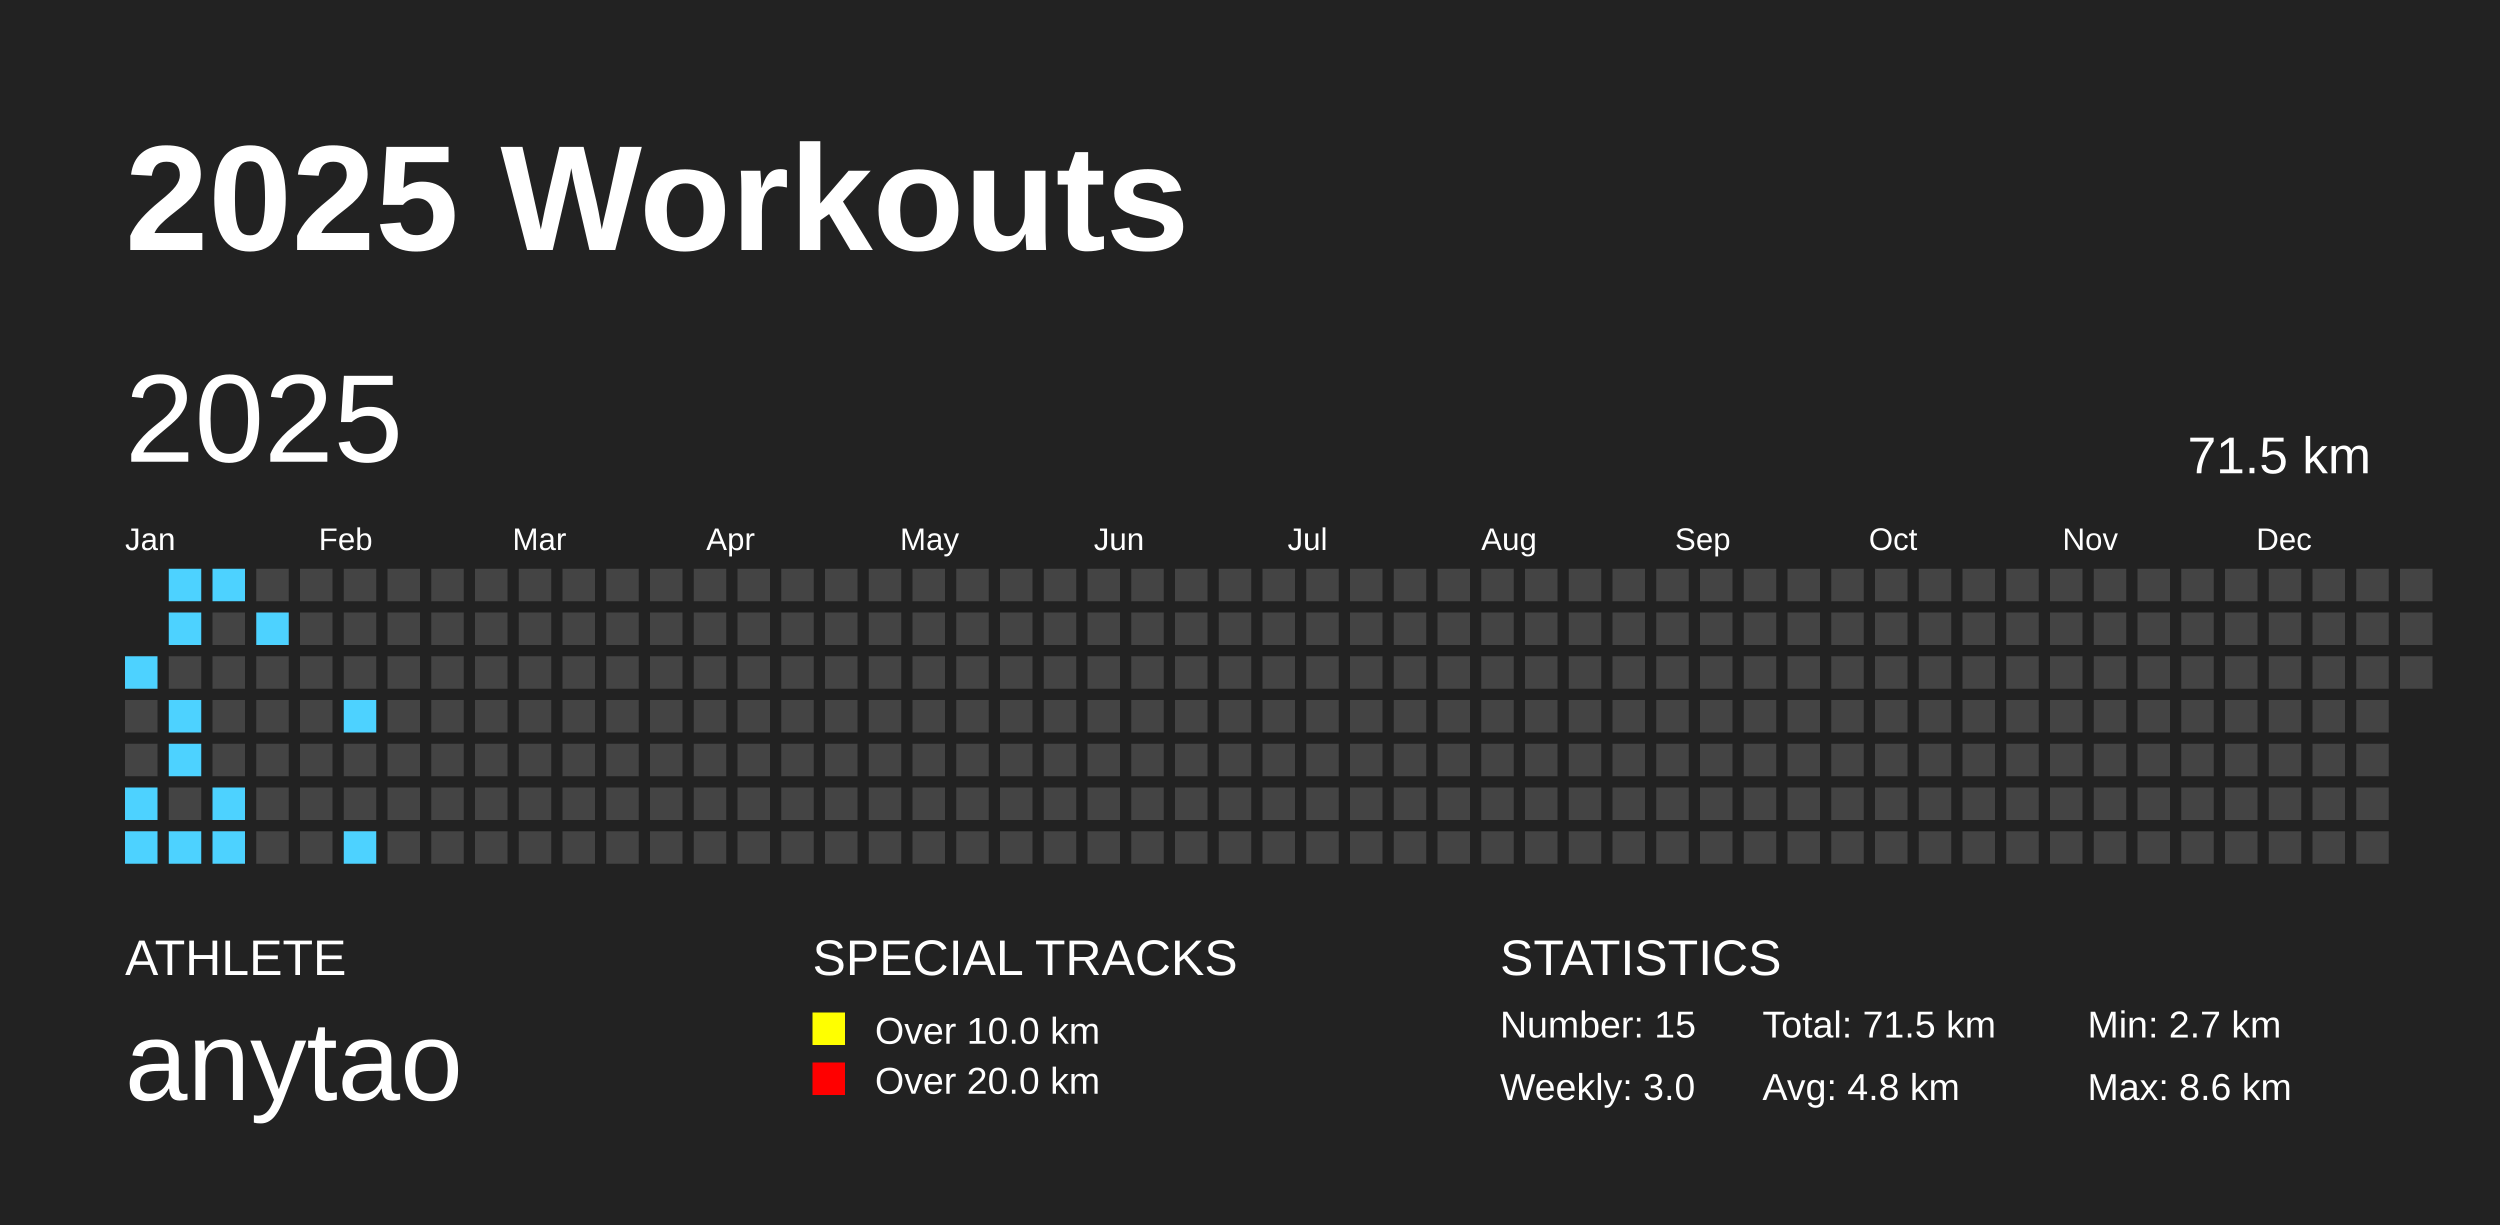
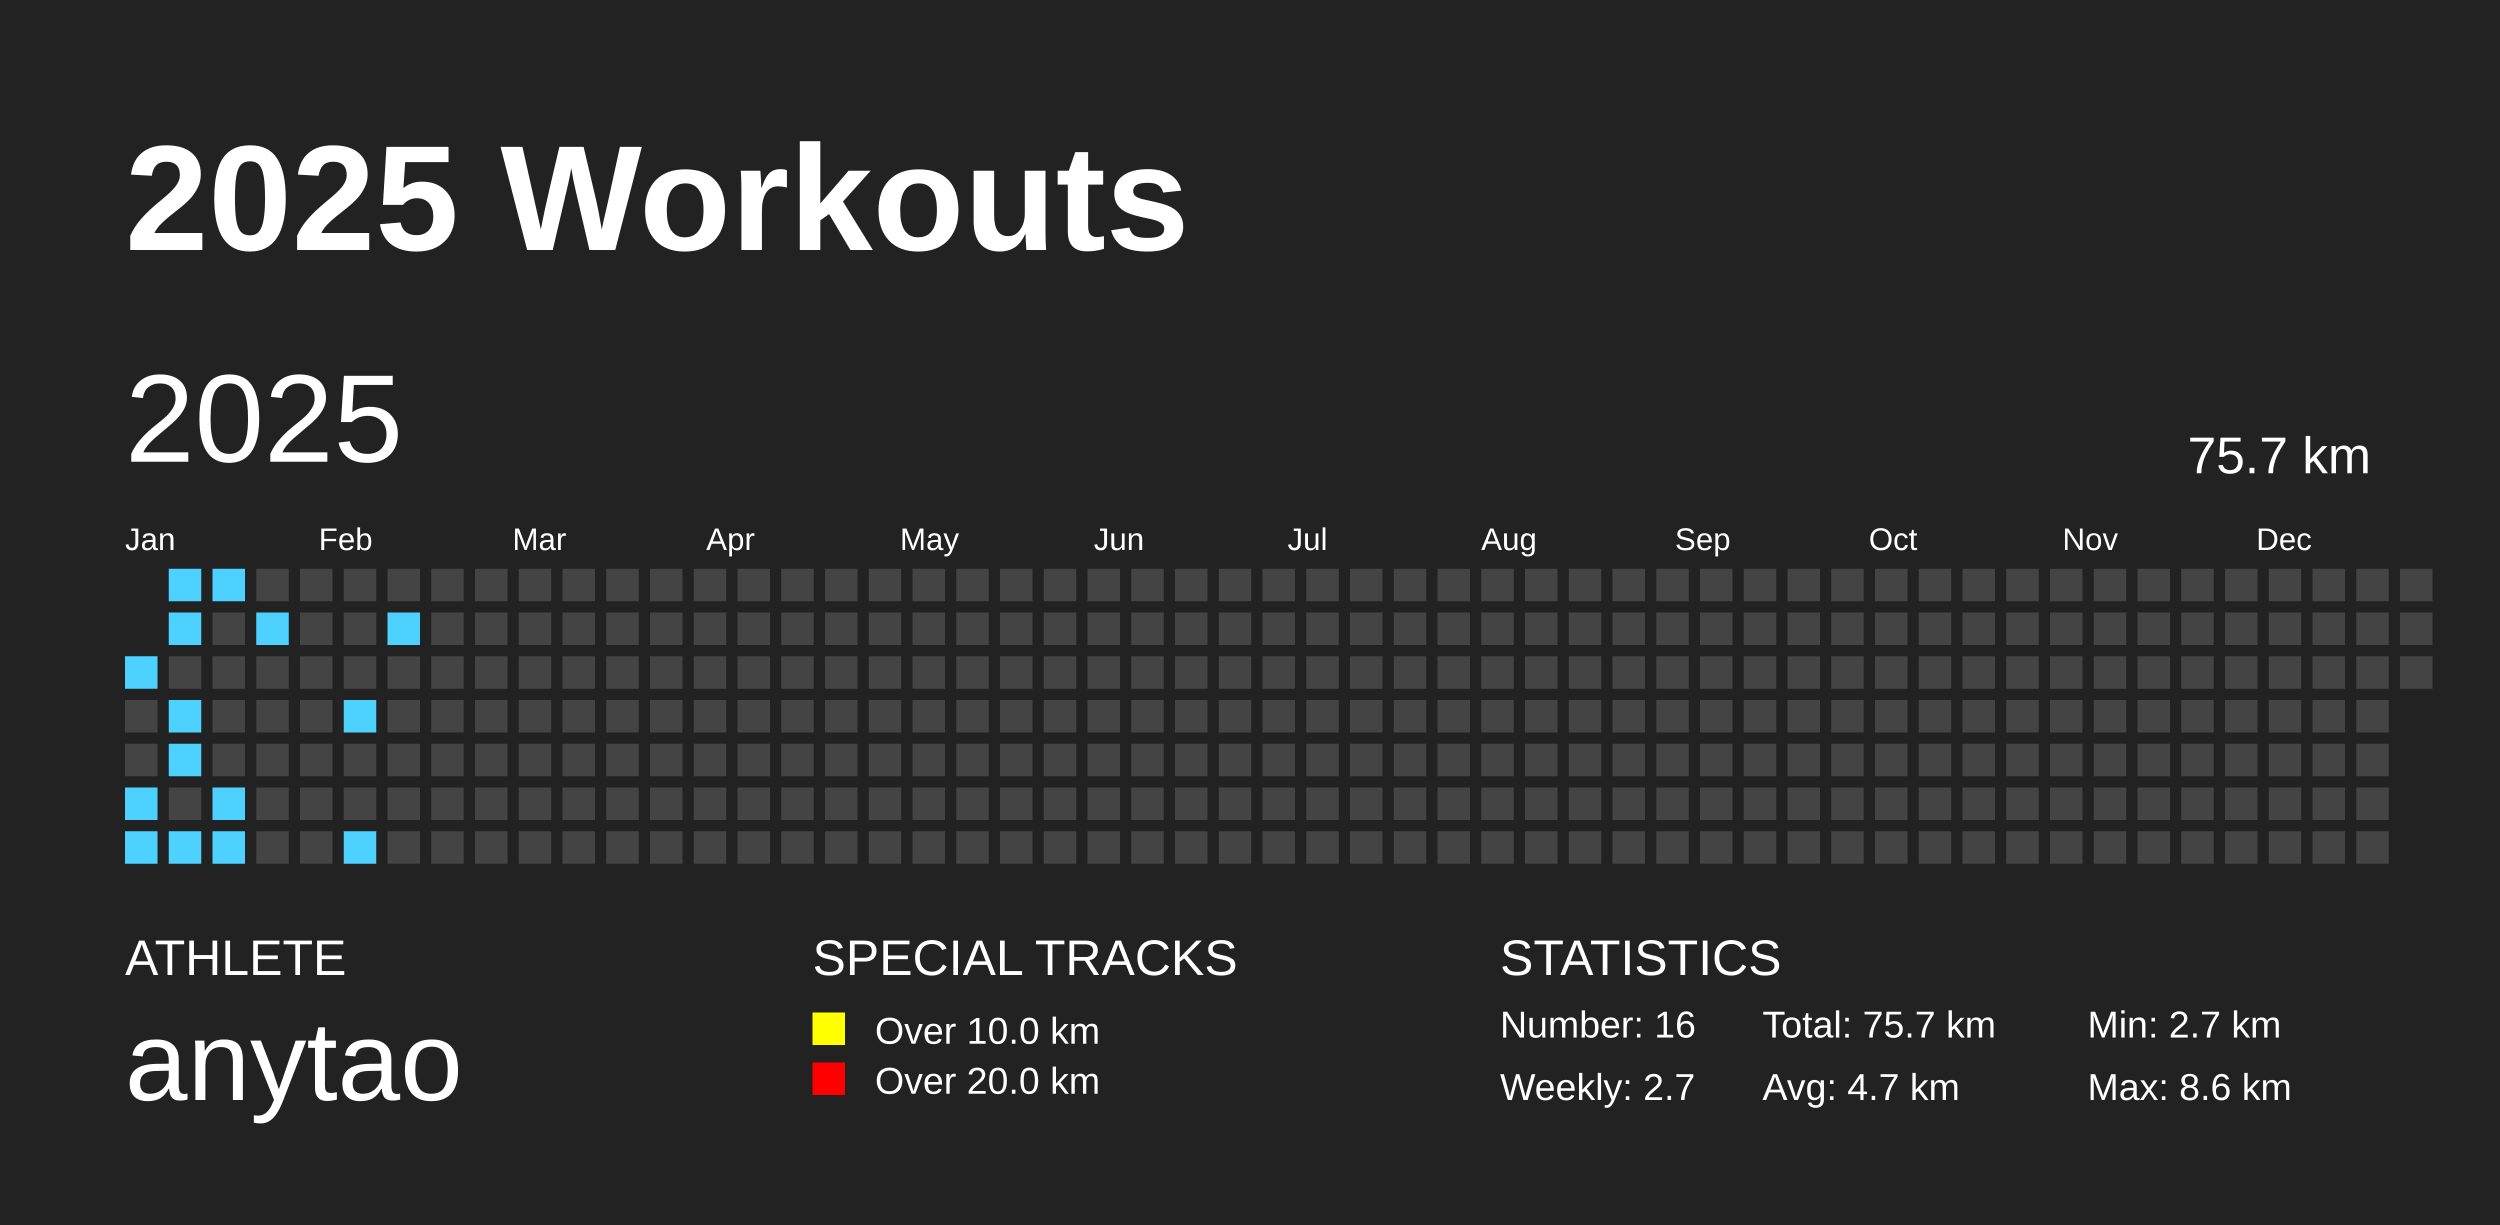
<svg xmlns="http://www.w3.org/2000/svg" baseProfile="full" height="98mm" version="1.1" viewBox="0,0,200,98" width="200mm">
  <defs />
  <rect fill="#222222" height="98" width="200" x="0" y="0" />
  <text fill="#FFFFFF" style="font-size:12px; font-family:Arial; font-weight:bold;" x="10" y="20">2025 Workouts</text>
  <text fill="#FFFFFF" style="font-size:4px; font-family:Arial" x="10" y="78">ATHLETE</text>
  <text fill="#FFFFFF" style="font-size:9px; font-family:Arial" x="10" y="88">anytao</text>
  <text fill="#FFFFFF" style="font-size:4px; font-family:Arial" x="65" y="78">SPECIAL TRACKS</text>
  <rect fill="yellow" height="2.6" width="2.6" x="65" y="81" />
  <text fill="#FFFFFF" style="font-size:3px; font-family:Arial" x="70" y="83.5">Over 10.0 km</text>
  <rect fill="red" height="2.6" width="2.6" x="65" y="85" />
  <text fill="#FFFFFF" style="font-size:3px; font-family:Arial" x="70" y="87.5">Over 20.0 km</text>
  <text fill="#FFFFFF" style="font-size:4px; font-family:Arial" x="120" y="78">STATISTICS</text>
-   <text fill="#FFFFFF" style="font-size:3px; font-family:Arial" x="120" y="83">Number: 15</text>
-   <text fill="#FFFFFF" style="font-size:3px; font-family:Arial" x="120" y="88">Weekly: 3.0</text>
-   <text fill="#FFFFFF" style="font-size:3px; font-family:Arial" x="141" y="83">Total: 71.5 km</text>
-   <text fill="#FFFFFF" style="font-size:3px; font-family:Arial" x="141" y="88">Avg: 4.8 km</text>
+   <text fill="#FFFFFF" style="font-size:3px; font-family:Arial" x="120" y="83">Number: 16</text>
+   <text fill="#FFFFFF" style="font-size:3px; font-family:Arial" x="120" y="88">Weekly: 2.7</text>
+   <text fill="#FFFFFF" style="font-size:3px; font-family:Arial" x="141" y="83">Total: 75.7 km</text>
+   <text fill="#FFFFFF" style="font-size:3px; font-family:Arial" x="141" y="88">Avg: 4.7 km</text>
  <text fill="#FFFFFF" style="font-size:3px; font-family:Arial" x="167" y="83">Min: 2.7 km</text>
  <text fill="#FFFFFF" style="font-size:3px; font-family:Arial" x="167" y="88">Max: 8.6 km</text>
  <text dominant-baseline="hanging" fill="#FFFFFF" style="font-size:10.0px; font-family:Arial;" x="10" y="30">2025</text>
-   <text dominant-baseline="hanging" fill="#FFFFFF" style="font-size:4.125px; font-family:Arial;" x="175" y="35">71.5 km</text>
+   <text dominant-baseline="hanging" fill="#FFFFFF" style="font-size:4.125px; font-family:Arial;" x="175" y="35">75.7 km</text>
  <text fill="#FFFFFF" style="font-size:2.5px; font-family:Arial" x="10.0" y="44">Jan</text>
  <text fill="#FFFFFF" style="font-size:2.5px; font-family:Arial" x="25.5" y="44">Feb</text>
  <text fill="#FFFFFF" style="font-size:2.5px; font-family:Arial" x="41.0" y="44">Mar</text>
  <text fill="#FFFFFF" style="font-size:2.5px; font-family:Arial" x="56.5" y="44">Apr</text>
  <text fill="#FFFFFF" style="font-size:2.5px; font-family:Arial" x="72.0" y="44">May</text>
  <text fill="#FFFFFF" style="font-size:2.5px; font-family:Arial" x="87.5" y="44">Jun</text>
  <text fill="#FFFFFF" style="font-size:2.5px; font-family:Arial" x="103.0" y="44">Jul</text>
  <text fill="#FFFFFF" style="font-size:2.5px; font-family:Arial" x="118.5" y="44">Aug</text>
  <text fill="#FFFFFF" style="font-size:2.5px; font-family:Arial" x="134.0" y="44">Sep</text>
  <text fill="#FFFFFF" style="font-size:2.5px; font-family:Arial" x="149.5" y="44">Oct</text>
  <text fill="#FFFFFF" style="font-size:2.5px; font-family:Arial" x="165.0" y="44">Nov</text>
  <text fill="#FFFFFF" style="font-size:2.5px; font-family:Arial" x="180.5" y="44">Dec</text>
  <rect fill="#4DD2FF" height="2.6" width="2.6" x="10.0" y="52.5" />
  <rect fill="#444444" height="2.6" width="2.6" x="10.0" y="56.0" />
  <rect fill="#444444" height="2.6" width="2.6" x="10.0" y="59.5" />
  <rect fill="#4DD2FF" height="2.6" width="2.6" x="10.0" y="63.0" />
  <rect fill="#4DD2FF" height="2.6" width="2.6" x="10.0" y="66.5" />
  <rect fill="#4DD2FF" height="2.6" width="2.6" x="13.5" y="45.5" />
  <rect fill="#4DD2FF" height="2.6" width="2.6" x="13.5" y="49.0" />
  <rect fill="#444444" height="2.6" width="2.6" x="13.5" y="52.5" />
  <rect fill="#4DD2FF" height="2.6" width="2.6" x="13.5" y="56.0" />
  <rect fill="#4DD2FF" height="2.6" width="2.6" x="13.5" y="59.5" />
  <rect fill="#444444" height="2.6" width="2.6" x="13.5" y="63.0" />
  <rect fill="#4DD2FF" height="2.6" width="2.6" x="13.5" y="66.5" />
  <rect fill="#4DD2FF" height="2.6" width="2.6" x="17.0" y="45.5" />
  <rect fill="#444444" height="2.6" width="2.6" x="17.0" y="49.0" />
  <rect fill="#444444" height="2.6" width="2.6" x="17.0" y="52.5" />
  <rect fill="#444444" height="2.6" width="2.6" x="17.0" y="56.0" />
  <rect fill="#444444" height="2.6" width="2.6" x="17.0" y="59.5" />
  <rect fill="#4DD2FF" height="2.6" width="2.6" x="17.0" y="63.0" />
  <rect fill="#4DD2FF" height="2.6" width="2.6" x="17.0" y="66.5" />
  <rect fill="#444444" height="2.6" width="2.6" x="20.5" y="45.5" />
  <rect fill="#4DD2FF" height="2.6" width="2.6" x="20.5" y="49.0" />
  <rect fill="#444444" height="2.6" width="2.6" x="20.5" y="52.5" />
  <rect fill="#444444" height="2.6" width="2.6" x="20.5" y="56.0" />
  <rect fill="#444444" height="2.6" width="2.6" x="20.5" y="59.5" />
  <rect fill="#444444" height="2.6" width="2.6" x="20.5" y="63.0" />
  <rect fill="#444444" height="2.6" width="2.6" x="20.5" y="66.5" />
  <rect fill="#444444" height="2.6" width="2.6" x="24.0" y="45.5" />
  <rect fill="#444444" height="2.6" width="2.6" x="24.0" y="49.0" />
  <rect fill="#444444" height="2.6" width="2.6" x="24.0" y="52.5" />
  <rect fill="#444444" height="2.6" width="2.6" x="24.0" y="56.0" />
  <rect fill="#444444" height="2.6" width="2.6" x="24.0" y="59.5" />
  <rect fill="#444444" height="2.6" width="2.6" x="24.0" y="63.0" />
  <rect fill="#444444" height="2.6" width="2.6" x="24.0" y="66.5" />
  <rect fill="#444444" height="2.6" width="2.6" x="27.5" y="45.5" />
  <rect fill="#444444" height="2.6" width="2.6" x="27.5" y="49.0" />
  <rect fill="#444444" height="2.6" width="2.6" x="27.5" y="52.5" />
  <rect fill="#4DD2FF" height="2.6" width="2.6" x="27.5" y="56.0" />
  <rect fill="#444444" height="2.6" width="2.6" x="27.5" y="59.5" />
  <rect fill="#444444" height="2.6" width="2.6" x="27.5" y="63.0" />
  <rect fill="#4DD2FF" height="2.6" width="2.6" x="27.5" y="66.5" />
  <rect fill="#444444" height="2.6" width="2.6" x="31.0" y="45.5" />
-   <rect fill="#444444" height="2.6" width="2.6" x="31.0" y="49.0" />
+   <rect fill="#4DD2FF" height="2.6" width="2.6" x="31.0" y="49.0" />
  <rect fill="#444444" height="2.6" width="2.6" x="31.0" y="52.5" />
  <rect fill="#444444" height="2.6" width="2.6" x="31.0" y="56.0" />
  <rect fill="#444444" height="2.6" width="2.6" x="31.0" y="59.5" />
  <rect fill="#444444" height="2.6" width="2.6" x="31.0" y="63.0" />
  <rect fill="#444444" height="2.6" width="2.6" x="31.0" y="66.5" />
  <rect fill="#444444" height="2.6" width="2.6" x="34.5" y="45.5" />
  <rect fill="#444444" height="2.6" width="2.6" x="34.5" y="49.0" />
  <rect fill="#444444" height="2.6" width="2.6" x="34.5" y="52.5" />
  <rect fill="#444444" height="2.6" width="2.6" x="34.5" y="56.0" />
  <rect fill="#444444" height="2.6" width="2.6" x="34.5" y="59.5" />
  <rect fill="#444444" height="2.6" width="2.6" x="34.5" y="63.0" />
  <rect fill="#444444" height="2.6" width="2.6" x="34.5" y="66.5" />
  <rect fill="#444444" height="2.6" width="2.6" x="38.0" y="45.5" />
  <rect fill="#444444" height="2.6" width="2.6" x="38.0" y="49.0" />
  <rect fill="#444444" height="2.6" width="2.6" x="38.0" y="52.5" />
  <rect fill="#444444" height="2.6" width="2.6" x="38.0" y="56.0" />
  <rect fill="#444444" height="2.6" width="2.6" x="38.0" y="59.5" />
  <rect fill="#444444" height="2.6" width="2.6" x="38.0" y="63.0" />
  <rect fill="#444444" height="2.6" width="2.6" x="38.0" y="66.5" />
  <rect fill="#444444" height="2.6" width="2.6" x="41.5" y="45.5" />
  <rect fill="#444444" height="2.6" width="2.6" x="41.5" y="49.0" />
  <rect fill="#444444" height="2.6" width="2.6" x="41.5" y="52.5" />
  <rect fill="#444444" height="2.6" width="2.6" x="41.5" y="56.0" />
  <rect fill="#444444" height="2.6" width="2.6" x="41.5" y="59.5" />
  <rect fill="#444444" height="2.6" width="2.6" x="41.5" y="63.0" />
  <rect fill="#444444" height="2.6" width="2.6" x="41.5" y="66.5" />
  <rect fill="#444444" height="2.6" width="2.6" x="45.0" y="45.5" />
  <rect fill="#444444" height="2.6" width="2.6" x="45.0" y="49.0" />
  <rect fill="#444444" height="2.6" width="2.6" x="45.0" y="52.5" />
  <rect fill="#444444" height="2.6" width="2.6" x="45.0" y="56.0" />
  <rect fill="#444444" height="2.6" width="2.6" x="45.0" y="59.5" />
  <rect fill="#444444" height="2.6" width="2.6" x="45.0" y="63.0" />
  <rect fill="#444444" height="2.6" width="2.6" x="45.0" y="66.5" />
  <rect fill="#444444" height="2.6" width="2.6" x="48.5" y="45.5" />
  <rect fill="#444444" height="2.6" width="2.6" x="48.5" y="49.0" />
  <rect fill="#444444" height="2.6" width="2.6" x="48.5" y="52.5" />
  <rect fill="#444444" height="2.6" width="2.6" x="48.5" y="56.0" />
  <rect fill="#444444" height="2.6" width="2.6" x="48.5" y="59.5" />
  <rect fill="#444444" height="2.6" width="2.6" x="48.5" y="63.0" />
  <rect fill="#444444" height="2.6" width="2.6" x="48.5" y="66.5" />
  <rect fill="#444444" height="2.6" width="2.6" x="52.0" y="45.5" />
  <rect fill="#444444" height="2.6" width="2.6" x="52.0" y="49.0" />
  <rect fill="#444444" height="2.6" width="2.6" x="52.0" y="52.5" />
  <rect fill="#444444" height="2.6" width="2.6" x="52.0" y="56.0" />
  <rect fill="#444444" height="2.6" width="2.6" x="52.0" y="59.5" />
  <rect fill="#444444" height="2.6" width="2.6" x="52.0" y="63.0" />
  <rect fill="#444444" height="2.6" width="2.6" x="52.0" y="66.5" />
  <rect fill="#444444" height="2.6" width="2.6" x="55.5" y="45.5" />
  <rect fill="#444444" height="2.6" width="2.6" x="55.5" y="49.0" />
  <rect fill="#444444" height="2.6" width="2.6" x="55.5" y="52.5" />
  <rect fill="#444444" height="2.6" width="2.6" x="55.5" y="56.0" />
  <rect fill="#444444" height="2.6" width="2.6" x="55.5" y="59.5" />
  <rect fill="#444444" height="2.6" width="2.6" x="55.5" y="63.0" />
  <rect fill="#444444" height="2.6" width="2.6" x="55.5" y="66.5" />
  <rect fill="#444444" height="2.6" width="2.6" x="59.0" y="45.5" />
  <rect fill="#444444" height="2.6" width="2.6" x="59.0" y="49.0" />
  <rect fill="#444444" height="2.6" width="2.6" x="59.0" y="52.5" />
  <rect fill="#444444" height="2.6" width="2.6" x="59.0" y="56.0" />
  <rect fill="#444444" height="2.6" width="2.6" x="59.0" y="59.5" />
  <rect fill="#444444" height="2.6" width="2.6" x="59.0" y="63.0" />
  <rect fill="#444444" height="2.6" width="2.6" x="59.0" y="66.5" />
  <rect fill="#444444" height="2.6" width="2.6" x="62.5" y="45.5" />
  <rect fill="#444444" height="2.6" width="2.6" x="62.5" y="49.0" />
  <rect fill="#444444" height="2.6" width="2.6" x="62.5" y="52.5" />
  <rect fill="#444444" height="2.6" width="2.6" x="62.5" y="56.0" />
  <rect fill="#444444" height="2.6" width="2.6" x="62.5" y="59.5" />
  <rect fill="#444444" height="2.6" width="2.6" x="62.5" y="63.0" />
  <rect fill="#444444" height="2.6" width="2.6" x="62.5" y="66.5" />
  <rect fill="#444444" height="2.6" width="2.6" x="66.0" y="45.5" />
  <rect fill="#444444" height="2.6" width="2.6" x="66.0" y="49.0" />
  <rect fill="#444444" height="2.6" width="2.6" x="66.0" y="52.5" />
  <rect fill="#444444" height="2.6" width="2.6" x="66.0" y="56.0" />
  <rect fill="#444444" height="2.6" width="2.6" x="66.0" y="59.5" />
  <rect fill="#444444" height="2.6" width="2.6" x="66.0" y="63.0" />
  <rect fill="#444444" height="2.6" width="2.6" x="66.0" y="66.5" />
  <rect fill="#444444" height="2.6" width="2.6" x="69.5" y="45.5" />
  <rect fill="#444444" height="2.6" width="2.6" x="69.5" y="49.0" />
  <rect fill="#444444" height="2.6" width="2.6" x="69.5" y="52.5" />
  <rect fill="#444444" height="2.6" width="2.6" x="69.5" y="56.0" />
  <rect fill="#444444" height="2.6" width="2.6" x="69.5" y="59.5" />
  <rect fill="#444444" height="2.6" width="2.6" x="69.5" y="63.0" />
  <rect fill="#444444" height="2.6" width="2.6" x="69.5" y="66.5" />
  <rect fill="#444444" height="2.6" width="2.6" x="73.0" y="45.5" />
  <rect fill="#444444" height="2.6" width="2.6" x="73.0" y="49.0" />
  <rect fill="#444444" height="2.6" width="2.6" x="73.0" y="52.5" />
  <rect fill="#444444" height="2.6" width="2.6" x="73.0" y="56.0" />
  <rect fill="#444444" height="2.6" width="2.6" x="73.0" y="59.5" />
  <rect fill="#444444" height="2.6" width="2.6" x="73.0" y="63.0" />
  <rect fill="#444444" height="2.6" width="2.6" x="73.0" y="66.5" />
  <rect fill="#444444" height="2.6" width="2.6" x="76.5" y="45.5" />
  <rect fill="#444444" height="2.6" width="2.6" x="76.5" y="49.0" />
  <rect fill="#444444" height="2.6" width="2.6" x="76.5" y="52.5" />
  <rect fill="#444444" height="2.6" width="2.6" x="76.5" y="56.0" />
  <rect fill="#444444" height="2.6" width="2.6" x="76.5" y="59.5" />
  <rect fill="#444444" height="2.6" width="2.6" x="76.5" y="63.0" />
  <rect fill="#444444" height="2.6" width="2.6" x="76.5" y="66.5" />
  <rect fill="#444444" height="2.6" width="2.6" x="80.0" y="45.5" />
  <rect fill="#444444" height="2.6" width="2.6" x="80.0" y="49.0" />
  <rect fill="#444444" height="2.6" width="2.6" x="80.0" y="52.5" />
  <rect fill="#444444" height="2.6" width="2.6" x="80.0" y="56.0" />
  <rect fill="#444444" height="2.6" width="2.6" x="80.0" y="59.5" />
  <rect fill="#444444" height="2.6" width="2.6" x="80.0" y="63.0" />
  <rect fill="#444444" height="2.6" width="2.6" x="80.0" y="66.5" />
  <rect fill="#444444" height="2.6" width="2.6" x="83.5" y="45.5" />
  <rect fill="#444444" height="2.6" width="2.6" x="83.5" y="49.0" />
  <rect fill="#444444" height="2.6" width="2.6" x="83.5" y="52.5" />
  <rect fill="#444444" height="2.6" width="2.6" x="83.5" y="56.0" />
  <rect fill="#444444" height="2.6" width="2.6" x="83.5" y="59.5" />
  <rect fill="#444444" height="2.6" width="2.6" x="83.5" y="63.0" />
  <rect fill="#444444" height="2.6" width="2.6" x="83.5" y="66.5" />
  <rect fill="#444444" height="2.6" width="2.6" x="87.0" y="45.5" />
  <rect fill="#444444" height="2.6" width="2.6" x="87.0" y="49.0" />
  <rect fill="#444444" height="2.6" width="2.6" x="87.0" y="52.5" />
  <rect fill="#444444" height="2.6" width="2.6" x="87.0" y="56.0" />
  <rect fill="#444444" height="2.6" width="2.6" x="87.0" y="59.5" />
  <rect fill="#444444" height="2.6" width="2.6" x="87.0" y="63.0" />
  <rect fill="#444444" height="2.6" width="2.6" x="87.0" y="66.5" />
  <rect fill="#444444" height="2.6" width="2.6" x="90.5" y="45.5" />
  <rect fill="#444444" height="2.6" width="2.6" x="90.5" y="49.0" />
  <rect fill="#444444" height="2.6" width="2.6" x="90.5" y="52.5" />
  <rect fill="#444444" height="2.6" width="2.6" x="90.5" y="56.0" />
  <rect fill="#444444" height="2.6" width="2.6" x="90.5" y="59.5" />
  <rect fill="#444444" height="2.6" width="2.6" x="90.5" y="63.0" />
  <rect fill="#444444" height="2.6" width="2.6" x="90.5" y="66.5" />
  <rect fill="#444444" height="2.6" width="2.6" x="94.0" y="45.5" />
  <rect fill="#444444" height="2.6" width="2.6" x="94.0" y="49.0" />
  <rect fill="#444444" height="2.6" width="2.6" x="94.0" y="52.5" />
  <rect fill="#444444" height="2.6" width="2.6" x="94.0" y="56.0" />
  <rect fill="#444444" height="2.6" width="2.6" x="94.0" y="59.5" />
  <rect fill="#444444" height="2.6" width="2.6" x="94.0" y="63.0" />
  <rect fill="#444444" height="2.6" width="2.6" x="94.0" y="66.5" />
  <rect fill="#444444" height="2.6" width="2.6" x="97.5" y="45.5" />
  <rect fill="#444444" height="2.6" width="2.6" x="97.5" y="49.0" />
  <rect fill="#444444" height="2.6" width="2.6" x="97.5" y="52.5" />
  <rect fill="#444444" height="2.6" width="2.6" x="97.5" y="56.0" />
  <rect fill="#444444" height="2.6" width="2.6" x="97.5" y="59.5" />
  <rect fill="#444444" height="2.6" width="2.6" x="97.5" y="63.0" />
  <rect fill="#444444" height="2.6" width="2.6" x="97.5" y="66.5" />
  <rect fill="#444444" height="2.6" width="2.6" x="101.0" y="45.5" />
  <rect fill="#444444" height="2.6" width="2.6" x="101.0" y="49.0" />
  <rect fill="#444444" height="2.6" width="2.6" x="101.0" y="52.5" />
  <rect fill="#444444" height="2.6" width="2.6" x="101.0" y="56.0" />
  <rect fill="#444444" height="2.6" width="2.6" x="101.0" y="59.5" />
  <rect fill="#444444" height="2.6" width="2.6" x="101.0" y="63.0" />
  <rect fill="#444444" height="2.6" width="2.6" x="101.0" y="66.5" />
  <rect fill="#444444" height="2.6" width="2.6" x="104.5" y="45.5" />
  <rect fill="#444444" height="2.6" width="2.6" x="104.5" y="49.0" />
  <rect fill="#444444" height="2.6" width="2.6" x="104.5" y="52.5" />
  <rect fill="#444444" height="2.6" width="2.6" x="104.5" y="56.0" />
  <rect fill="#444444" height="2.6" width="2.6" x="104.5" y="59.5" />
  <rect fill="#444444" height="2.6" width="2.6" x="104.5" y="63.0" />
  <rect fill="#444444" height="2.6" width="2.6" x="104.5" y="66.5" />
  <rect fill="#444444" height="2.6" width="2.6" x="108.0" y="45.5" />
  <rect fill="#444444" height="2.6" width="2.6" x="108.0" y="49.0" />
  <rect fill="#444444" height="2.6" width="2.6" x="108.0" y="52.5" />
  <rect fill="#444444" height="2.6" width="2.6" x="108.0" y="56.0" />
  <rect fill="#444444" height="2.6" width="2.6" x="108.0" y="59.5" />
  <rect fill="#444444" height="2.6" width="2.6" x="108.0" y="63.0" />
  <rect fill="#444444" height="2.6" width="2.6" x="108.0" y="66.5" />
  <rect fill="#444444" height="2.6" width="2.6" x="111.5" y="45.5" />
  <rect fill="#444444" height="2.6" width="2.6" x="111.5" y="49.0" />
  <rect fill="#444444" height="2.6" width="2.6" x="111.5" y="52.5" />
  <rect fill="#444444" height="2.6" width="2.6" x="111.5" y="56.0" />
  <rect fill="#444444" height="2.6" width="2.6" x="111.5" y="59.5" />
  <rect fill="#444444" height="2.6" width="2.6" x="111.5" y="63.0" />
  <rect fill="#444444" height="2.6" width="2.6" x="111.5" y="66.5" />
  <rect fill="#444444" height="2.6" width="2.6" x="115.0" y="45.5" />
  <rect fill="#444444" height="2.6" width="2.6" x="115.0" y="49.0" />
  <rect fill="#444444" height="2.6" width="2.6" x="115.0" y="52.5" />
  <rect fill="#444444" height="2.6" width="2.6" x="115.0" y="56.0" />
  <rect fill="#444444" height="2.6" width="2.6" x="115.0" y="59.5" />
  <rect fill="#444444" height="2.6" width="2.6" x="115.0" y="63.0" />
  <rect fill="#444444" height="2.6" width="2.6" x="115.0" y="66.5" />
  <rect fill="#444444" height="2.6" width="2.6" x="118.5" y="45.5" />
  <rect fill="#444444" height="2.6" width="2.6" x="118.5" y="49.0" />
  <rect fill="#444444" height="2.6" width="2.6" x="118.5" y="52.5" />
  <rect fill="#444444" height="2.6" width="2.6" x="118.5" y="56.0" />
  <rect fill="#444444" height="2.6" width="2.6" x="118.5" y="59.5" />
  <rect fill="#444444" height="2.6" width="2.6" x="118.5" y="63.0" />
  <rect fill="#444444" height="2.6" width="2.6" x="118.5" y="66.5" />
  <rect fill="#444444" height="2.6" width="2.6" x="122.0" y="45.5" />
  <rect fill="#444444" height="2.6" width="2.6" x="122.0" y="49.0" />
  <rect fill="#444444" height="2.6" width="2.6" x="122.0" y="52.5" />
  <rect fill="#444444" height="2.6" width="2.6" x="122.0" y="56.0" />
  <rect fill="#444444" height="2.6" width="2.6" x="122.0" y="59.5" />
  <rect fill="#444444" height="2.6" width="2.6" x="122.0" y="63.0" />
  <rect fill="#444444" height="2.6" width="2.6" x="122.0" y="66.5" />
  <rect fill="#444444" height="2.6" width="2.6" x="125.5" y="45.5" />
  <rect fill="#444444" height="2.6" width="2.6" x="125.5" y="49.0" />
  <rect fill="#444444" height="2.6" width="2.6" x="125.5" y="52.5" />
  <rect fill="#444444" height="2.6" width="2.6" x="125.5" y="56.0" />
  <rect fill="#444444" height="2.6" width="2.6" x="125.5" y="59.5" />
  <rect fill="#444444" height="2.6" width="2.6" x="125.5" y="63.0" />
  <rect fill="#444444" height="2.6" width="2.6" x="125.5" y="66.5" />
  <rect fill="#444444" height="2.6" width="2.6" x="129.0" y="45.5" />
  <rect fill="#444444" height="2.6" width="2.6" x="129.0" y="49.0" />
  <rect fill="#444444" height="2.6" width="2.6" x="129.0" y="52.5" />
  <rect fill="#444444" height="2.6" width="2.6" x="129.0" y="56.0" />
  <rect fill="#444444" height="2.6" width="2.6" x="129.0" y="59.5" />
  <rect fill="#444444" height="2.6" width="2.6" x="129.0" y="63.0" />
  <rect fill="#444444" height="2.6" width="2.6" x="129.0" y="66.5" />
  <rect fill="#444444" height="2.6" width="2.6" x="132.5" y="45.5" />
  <rect fill="#444444" height="2.6" width="2.6" x="132.5" y="49.0" />
  <rect fill="#444444" height="2.6" width="2.6" x="132.5" y="52.5" />
  <rect fill="#444444" height="2.6" width="2.6" x="132.5" y="56.0" />
  <rect fill="#444444" height="2.6" width="2.6" x="132.5" y="59.5" />
  <rect fill="#444444" height="2.6" width="2.6" x="132.5" y="63.0" />
  <rect fill="#444444" height="2.6" width="2.6" x="132.5" y="66.5" />
  <rect fill="#444444" height="2.6" width="2.6" x="136.0" y="45.5" />
  <rect fill="#444444" height="2.6" width="2.6" x="136.0" y="49.0" />
  <rect fill="#444444" height="2.6" width="2.6" x="136.0" y="52.5" />
  <rect fill="#444444" height="2.6" width="2.6" x="136.0" y="56.0" />
  <rect fill="#444444" height="2.6" width="2.6" x="136.0" y="59.5" />
  <rect fill="#444444" height="2.6" width="2.6" x="136.0" y="63.0" />
  <rect fill="#444444" height="2.6" width="2.6" x="136.0" y="66.5" />
  <rect fill="#444444" height="2.6" width="2.6" x="139.5" y="45.5" />
  <rect fill="#444444" height="2.6" width="2.6" x="139.5" y="49.0" />
  <rect fill="#444444" height="2.6" width="2.6" x="139.5" y="52.5" />
  <rect fill="#444444" height="2.6" width="2.6" x="139.5" y="56.0" />
  <rect fill="#444444" height="2.6" width="2.6" x="139.5" y="59.5" />
  <rect fill="#444444" height="2.6" width="2.6" x="139.5" y="63.0" />
  <rect fill="#444444" height="2.6" width="2.6" x="139.5" y="66.5" />
  <rect fill="#444444" height="2.6" width="2.6" x="143.0" y="45.5" />
  <rect fill="#444444" height="2.6" width="2.6" x="143.0" y="49.0" />
  <rect fill="#444444" height="2.6" width="2.6" x="143.0" y="52.5" />
  <rect fill="#444444" height="2.6" width="2.6" x="143.0" y="56.0" />
  <rect fill="#444444" height="2.6" width="2.6" x="143.0" y="59.5" />
  <rect fill="#444444" height="2.6" width="2.6" x="143.0" y="63.0" />
  <rect fill="#444444" height="2.6" width="2.6" x="143.0" y="66.5" />
  <rect fill="#444444" height="2.6" width="2.6" x="146.5" y="45.5" />
  <rect fill="#444444" height="2.6" width="2.6" x="146.5" y="49.0" />
  <rect fill="#444444" height="2.6" width="2.6" x="146.5" y="52.5" />
  <rect fill="#444444" height="2.6" width="2.6" x="146.5" y="56.0" />
  <rect fill="#444444" height="2.6" width="2.6" x="146.5" y="59.5" />
  <rect fill="#444444" height="2.6" width="2.6" x="146.5" y="63.0" />
  <rect fill="#444444" height="2.6" width="2.6" x="146.5" y="66.5" />
  <rect fill="#444444" height="2.6" width="2.6" x="150.0" y="45.5" />
  <rect fill="#444444" height="2.6" width="2.6" x="150.0" y="49.0" />
  <rect fill="#444444" height="2.6" width="2.6" x="150.0" y="52.5" />
  <rect fill="#444444" height="2.6" width="2.6" x="150.0" y="56.0" />
  <rect fill="#444444" height="2.6" width="2.6" x="150.0" y="59.5" />
  <rect fill="#444444" height="2.6" width="2.6" x="150.0" y="63.0" />
  <rect fill="#444444" height="2.6" width="2.6" x="150.0" y="66.5" />
  <rect fill="#444444" height="2.6" width="2.6" x="153.5" y="45.5" />
  <rect fill="#444444" height="2.6" width="2.6" x="153.5" y="49.0" />
  <rect fill="#444444" height="2.6" width="2.6" x="153.5" y="52.5" />
  <rect fill="#444444" height="2.6" width="2.6" x="153.5" y="56.0" />
  <rect fill="#444444" height="2.6" width="2.6" x="153.5" y="59.5" />
  <rect fill="#444444" height="2.6" width="2.6" x="153.5" y="63.0" />
  <rect fill="#444444" height="2.6" width="2.6" x="153.5" y="66.5" />
  <rect fill="#444444" height="2.6" width="2.6" x="157.0" y="45.5" />
  <rect fill="#444444" height="2.6" width="2.6" x="157.0" y="49.0" />
  <rect fill="#444444" height="2.6" width="2.6" x="157.0" y="52.5" />
  <rect fill="#444444" height="2.6" width="2.6" x="157.0" y="56.0" />
  <rect fill="#444444" height="2.6" width="2.6" x="157.0" y="59.5" />
  <rect fill="#444444" height="2.6" width="2.6" x="157.0" y="63.0" />
  <rect fill="#444444" height="2.6" width="2.6" x="157.0" y="66.5" />
  <rect fill="#444444" height="2.6" width="2.6" x="160.5" y="45.5" />
  <rect fill="#444444" height="2.6" width="2.6" x="160.5" y="49.0" />
  <rect fill="#444444" height="2.6" width="2.6" x="160.5" y="52.5" />
  <rect fill="#444444" height="2.6" width="2.6" x="160.5" y="56.0" />
  <rect fill="#444444" height="2.6" width="2.6" x="160.5" y="59.5" />
  <rect fill="#444444" height="2.6" width="2.6" x="160.5" y="63.0" />
  <rect fill="#444444" height="2.6" width="2.6" x="160.5" y="66.5" />
  <rect fill="#444444" height="2.6" width="2.6" x="164.0" y="45.5" />
  <rect fill="#444444" height="2.6" width="2.6" x="164.0" y="49.0" />
  <rect fill="#444444" height="2.6" width="2.6" x="164.0" y="52.5" />
  <rect fill="#444444" height="2.6" width="2.6" x="164.0" y="56.0" />
  <rect fill="#444444" height="2.6" width="2.6" x="164.0" y="59.5" />
  <rect fill="#444444" height="2.6" width="2.6" x="164.0" y="63.0" />
  <rect fill="#444444" height="2.6" width="2.6" x="164.0" y="66.5" />
  <rect fill="#444444" height="2.6" width="2.6" x="167.5" y="45.5" />
  <rect fill="#444444" height="2.6" width="2.6" x="167.5" y="49.0" />
  <rect fill="#444444" height="2.6" width="2.6" x="167.5" y="52.5" />
  <rect fill="#444444" height="2.6" width="2.6" x="167.5" y="56.0" />
  <rect fill="#444444" height="2.6" width="2.6" x="167.5" y="59.5" />
  <rect fill="#444444" height="2.6" width="2.6" x="167.5" y="63.0" />
  <rect fill="#444444" height="2.6" width="2.6" x="167.5" y="66.5" />
  <rect fill="#444444" height="2.6" width="2.6" x="171.0" y="45.5" />
  <rect fill="#444444" height="2.6" width="2.6" x="171.0" y="49.0" />
  <rect fill="#444444" height="2.6" width="2.6" x="171.0" y="52.5" />
  <rect fill="#444444" height="2.6" width="2.6" x="171.0" y="56.0" />
  <rect fill="#444444" height="2.6" width="2.6" x="171.0" y="59.5" />
  <rect fill="#444444" height="2.6" width="2.6" x="171.0" y="63.0" />
  <rect fill="#444444" height="2.6" width="2.6" x="171.0" y="66.5" />
  <rect fill="#444444" height="2.6" width="2.6" x="174.5" y="45.5" />
  <rect fill="#444444" height="2.6" width="2.6" x="174.5" y="49.0" />
  <rect fill="#444444" height="2.6" width="2.6" x="174.5" y="52.5" />
  <rect fill="#444444" height="2.6" width="2.6" x="174.5" y="56.0" />
  <rect fill="#444444" height="2.6" width="2.6" x="174.5" y="59.5" />
  <rect fill="#444444" height="2.6" width="2.6" x="174.5" y="63.0" />
  <rect fill="#444444" height="2.6" width="2.6" x="174.5" y="66.5" />
  <rect fill="#444444" height="2.6" width="2.6" x="178.0" y="45.5" />
  <rect fill="#444444" height="2.6" width="2.6" x="178.0" y="49.0" />
  <rect fill="#444444" height="2.6" width="2.6" x="178.0" y="52.5" />
  <rect fill="#444444" height="2.6" width="2.6" x="178.0" y="56.0" />
  <rect fill="#444444" height="2.6" width="2.6" x="178.0" y="59.5" />
  <rect fill="#444444" height="2.6" width="2.6" x="178.0" y="63.0" />
  <rect fill="#444444" height="2.6" width="2.6" x="178.0" y="66.5" />
  <rect fill="#444444" height="2.6" width="2.6" x="181.5" y="45.5" />
  <rect fill="#444444" height="2.6" width="2.6" x="181.5" y="49.0" />
  <rect fill="#444444" height="2.6" width="2.6" x="181.5" y="52.5" />
  <rect fill="#444444" height="2.6" width="2.6" x="181.5" y="56.0" />
  <rect fill="#444444" height="2.6" width="2.6" x="181.5" y="59.5" />
  <rect fill="#444444" height="2.6" width="2.6" x="181.5" y="63.0" />
  <rect fill="#444444" height="2.6" width="2.6" x="181.5" y="66.5" />
  <rect fill="#444444" height="2.6" width="2.6" x="185.0" y="45.5" />
  <rect fill="#444444" height="2.6" width="2.6" x="185.0" y="49.0" />
  <rect fill="#444444" height="2.6" width="2.6" x="185.0" y="52.5" />
  <rect fill="#444444" height="2.6" width="2.6" x="185.0" y="56.0" />
  <rect fill="#444444" height="2.6" width="2.6" x="185.0" y="59.5" />
  <rect fill="#444444" height="2.6" width="2.6" x="185.0" y="63.0" />
  <rect fill="#444444" height="2.6" width="2.6" x="185.0" y="66.5" />
  <rect fill="#444444" height="2.6" width="2.6" x="188.5" y="45.5" />
  <rect fill="#444444" height="2.6" width="2.6" x="188.5" y="49.0" />
  <rect fill="#444444" height="2.6" width="2.6" x="188.5" y="52.5" />
  <rect fill="#444444" height="2.6" width="2.6" x="188.5" y="56.0" />
  <rect fill="#444444" height="2.6" width="2.6" x="188.5" y="59.5" />
  <rect fill="#444444" height="2.6" width="2.6" x="188.5" y="63.0" />
  <rect fill="#444444" height="2.6" width="2.6" x="188.5" y="66.5" />
  <rect fill="#444444" height="2.6" width="2.6" x="192.0" y="45.5" />
  <rect fill="#444444" height="2.6" width="2.6" x="192.0" y="49.0" />
  <rect fill="#444444" height="2.6" width="2.6" x="192.0" y="52.5" />
</svg>
